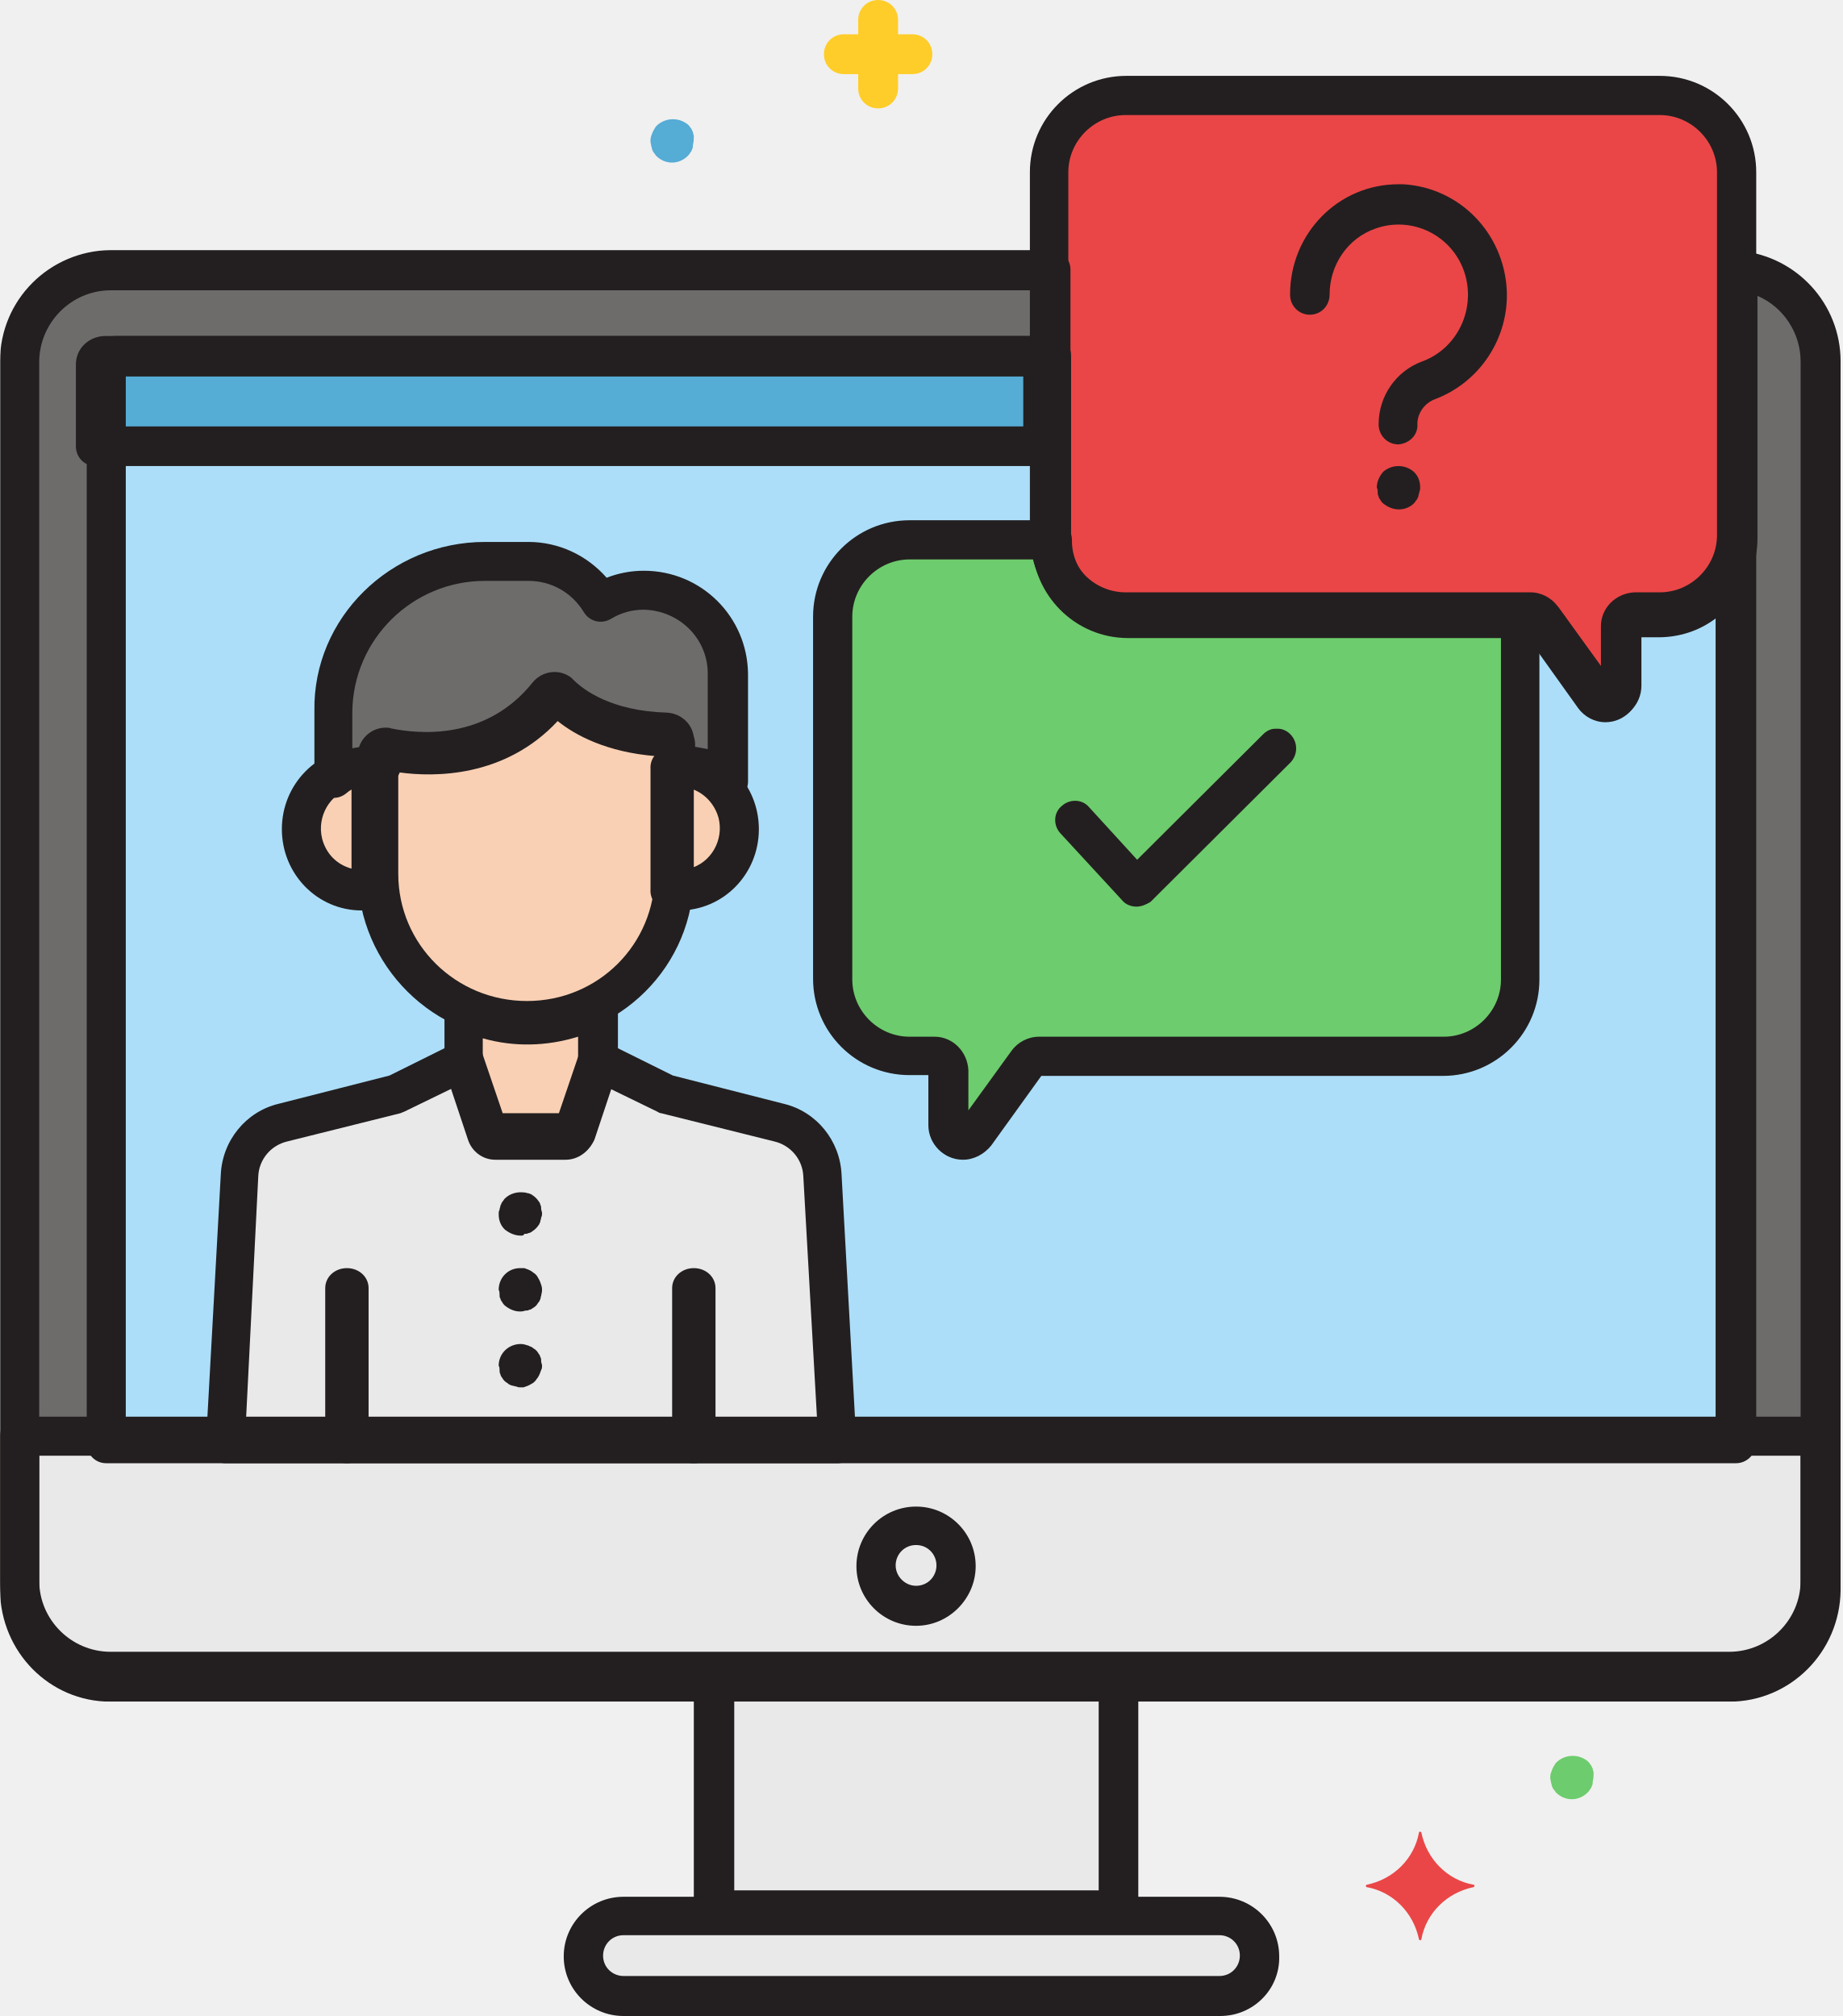
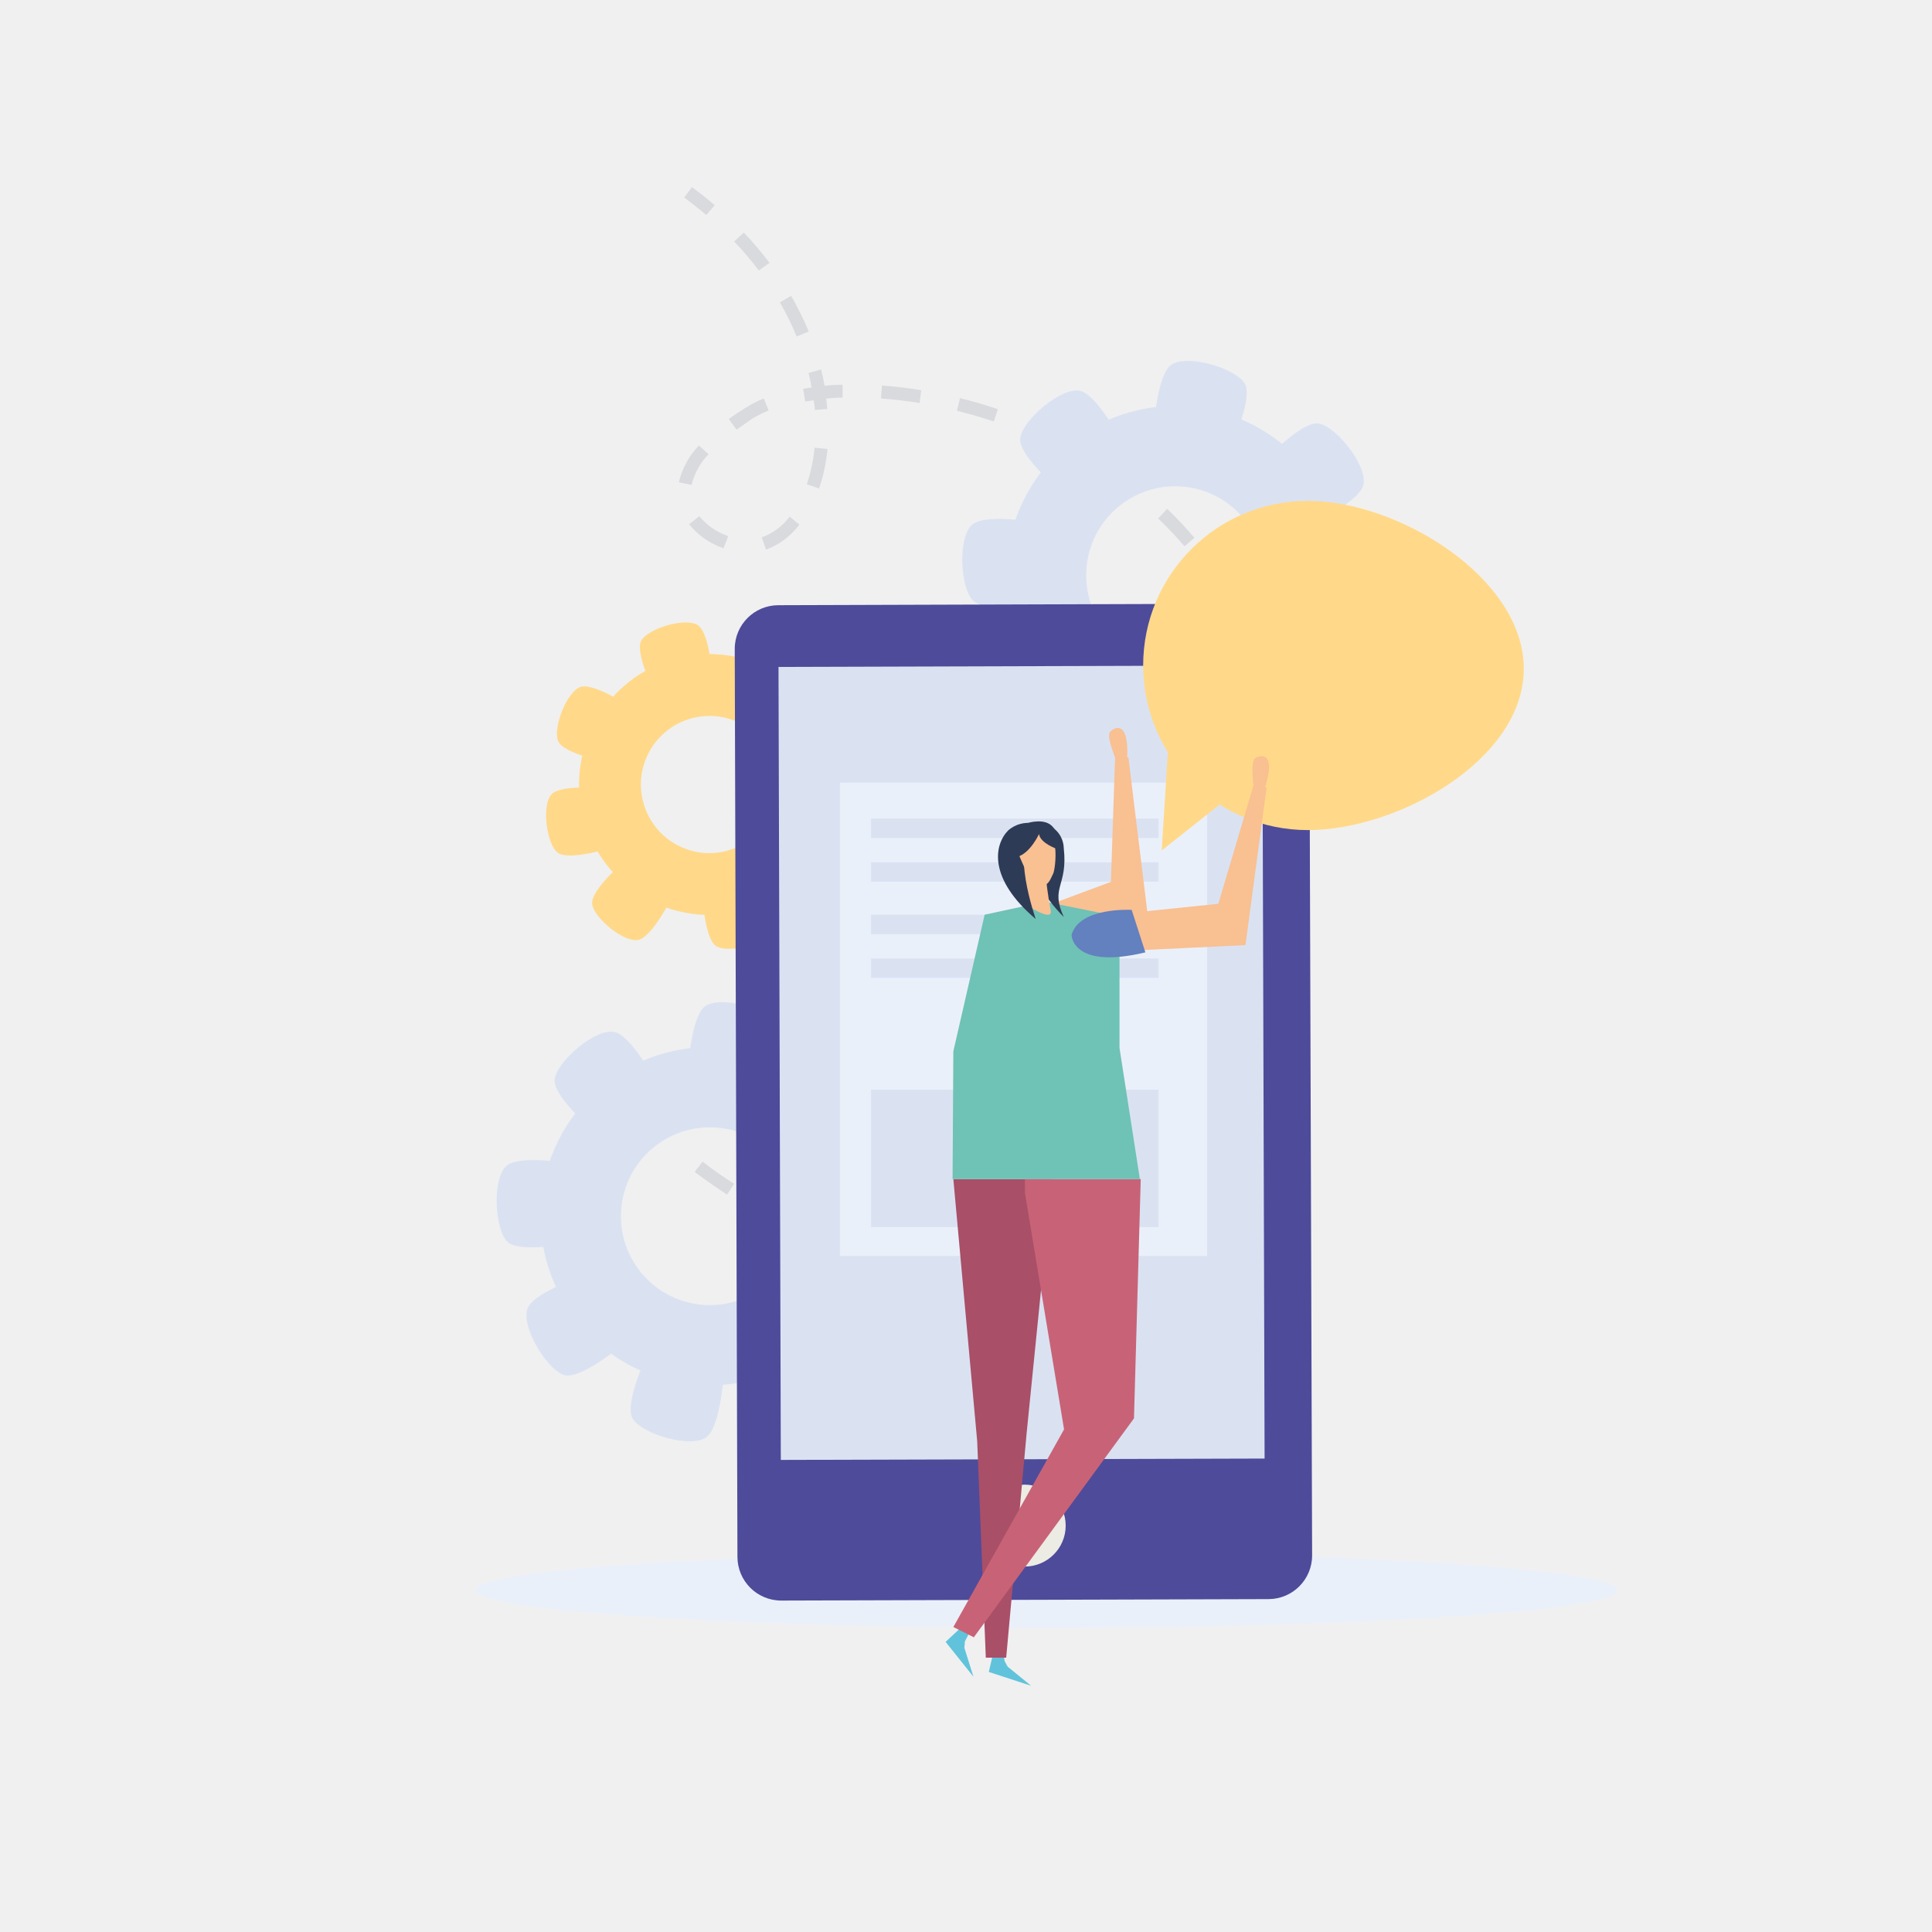
- <svg xmlns="http://www.w3.org/2000/svg" xmlns:xlink="http://www.w3.org/1999/xlink" width="170px" height="186px" viewBox="0 0 170 186" version="1.1">
+ <svg xmlns="http://www.w3.org/2000/svg" id="Capa_1" data-name="Capa 1" viewBox="0 0 200 200">
  <defs>
-     <polygon id="path-1" points="0.022 0.072 169.782 0.072 169.782 134 0.022 134" />
-     <polygon id="path-3" points="0.022 0.215 169.71 0.215 169.71 89 0.022 89" />
+     <style>.cls-1{fill:#d8dade;}.cls-2{fill:#eaf0fa;}.cls-3{fill:#dae2f2;}.cls-4{fill:#ffd989;}.cls-5{fill:#4e4b9a;}.cls-6{fill:#ecebe4;}.cls-7{fill:#f9c092;}.cls-8{fill:#60c3db;}.cls-9{fill:#a94f68;}.cls-10{fill:#c86377;}.cls-11{fill:#6fc2b6;}.cls-12{fill:#2e3b57;}.cls-13{fill:#6380bf;}</style>
  </defs>
-   <g id="Page-1" stroke="none" stroke-width="1" fill="none" fill-rule="evenodd">
-     <g id="Desktop-HD-Copy-5" transform="translate(-973, -2061)">
-       <g id="Group" transform="translate(973, 2061)">
-         <path d="M160.409,25 L160.409,49.634 C160.409,53.559 157.227,56.756 153.324,56.756 L151.01,56.756 C150.287,56.756 149.709,57.336 149.709,58.063 L149.709,63.224 C149.709,63.95 149.13,64.603 148.335,64.603 C147.902,64.603 147.466,64.386 147.251,64.023 L142.479,57.336 C142.262,56.973 141.828,56.828 141.467,56.828 L104.16,56.828 C100.256,56.828 97.074,53.631 97.074,49.706 L97.074,25 L10.386,25 C5.759,25 2,28.78 2,33.431 L2,146.571 C2,151.222 5.759,154.928 10.386,155 L159.614,155 C164.241,155 167.928,151.222 168,146.571 L168,33.357 C168,28.997 164.675,25.437 160.409,25 Z" id="Fill-1" fill="#6D6C6B" />
-         <path d="M160,49.776 L160,49.92 C160,53.825 156.815,57.007 152.907,57.007 L150.59,57.007 C149.866,57.007 149.288,57.584 149.288,58.307 L149.288,63.442 C149.288,64.165 148.708,64.815 147.912,64.815 C147.478,64.815 147.042,64.599 146.826,64.237 L142.049,57.584 C141.831,57.223 141.397,57.079 141.035,57.079 L103.684,57.079 C99.774,57.079 96.589,53.897 96.589,49.992 L96.589,33 L9.796,33 C9.362,33 9.072,33.362 9,33.797 L9,133 L159.928,133 L160,49.776 Z" id="Fill-2" fill="#ACDEF9" />
-         <path d="M97,33 L9.8,33 C9.364,33 9.072,33.395 9,33.87 L9,42 L97,42 L97,33 Z" id="Fill-3" fill="#55ACD5" />
-         <path d="M103.617,57.229 C99.672,57.229 96.457,54.016 96.457,50.073 L96.457,50 L83.161,50 C79.215,50 76,53.213 76,57.156 L76,90.96 C76,94.903 79.215,98.116 83.161,98.116 L85.498,98.116 C86.228,98.116 86.814,98.699 86.814,99.429 L86.814,104.614 C86.814,105.344 87.397,106 88.2,106 C88.64,106 89.078,105.782 89.296,105.417 L94.12,98.699 C94.338,98.334 94.776,98.188 95.141,98.188 L132.841,98.188 C136.785,98.188 140,94.975 140,91.032 L140,57.229 L103.617,57.229 Z" id="Fill-4" fill="#6DCC6D" />
-         <path d="M153.841,9 L104.161,9 C100.215,9 97,12.219 97,16.17 L97,50.04 C97,53.991 100.215,57.21 104.161,57.21 L141.859,57.21 C142.297,57.21 142.662,57.428 142.882,57.721 L147.704,64.453 C148.142,65.037 149.018,65.184 149.603,64.744 C149.968,64.453 150.188,64.087 150.188,63.647 L150.188,58.453 C150.188,57.721 150.772,57.137 151.502,57.137 L153.841,57.137 C157.785,57.137 161,53.918 161,49.967 L161,16.17 C161,12.219 157.785,9 153.841,9 Z" id="Fill-5" fill="#EA4647" />
-         <polygon id="Fill-6" fill="#E9E9EA" points="66 176 103 176 103 155 66 155" />
-         <path d="M2,133 L2,146.522 C2,151.2 5.759,154.927 10.386,155 L159.614,155 C164.241,155 167.928,151.2 168,146.522 L168,133 L2,133 Z" id="Fill-7" fill="#E9E9EA" />
-         <path d="M57.681,177 L112.319,177 C114.341,177 116,178.579 116,180.501 C116,182.421 114.341,184 112.319,184 L57.681,184 C55.659,184 54,182.421 54,180.501 C54,178.579 55.659,177 57.681,177 Z" id="Fill-8" fill="#E9E9EA" />
-         <path d="M77,133 L75.622,107.821 C75.476,105.466 73.881,103.479 71.561,102.89 L61.046,100.166 L54.736,97 L52.633,103.184 C52.488,103.552 52.198,103.772 51.763,103.772 L45.237,103.772 C44.874,103.772 44.512,103.552 44.367,103.184 L42.264,97 L35.954,100.166 L25.439,102.816 C23.191,103.404 21.524,105.393 21.378,107.748 L20,132.927 L77,132.927 L77,133 Z" id="Fill-9" fill="#E9E9EA" />
-         <path d="M33.464,70.446 C33.753,70.446 34.04,70.446 34.329,70.521 L34.329,69.855 C34.329,69.412 34.689,69.116 35.05,69.116 L35.195,69.116 C37.647,69.633 44.861,70.521 49.768,64.161 C49.985,63.866 50.489,63.791 50.778,64.013 L50.85,64.087 C52.004,65.196 54.961,67.488 60.517,67.637 C60.878,67.637 61.239,67.933 61.239,68.376 L61.239,70.446 C62.971,70.151 64.774,70.742 66,72 L66,61.648 C66,57.285 62.536,53.809 58.281,53.735 C56.91,53.735 55.539,54.105 54.385,54.844 C53.014,52.479 50.489,51 47.821,51 L43.853,51 C36.204,51 30,57.359 30,65.196 L30,71.555 C30.939,70.891 32.164,70.446 33.464,70.446 Z" id="Fill-10" fill="#6D6C6B" />
-         <path d="M62.799,70 C62.532,70 62.267,70 62,70.071 L62,80.927 C64.798,81.417 67.463,79.385 67.931,76.444 C68.396,73.502 66.464,70.7 63.666,70.211 C63.333,70 63.066,70 62.799,70 Z" id="Fill-11" fill="#F9D0B4" />
-         <path d="M35,80.101 L35,70.994 C35,70.711 35,70.428 35,70.075 C32.234,69.582 29.533,71.559 29.07,74.594 C28.61,77.56 30.454,80.454 33.287,80.947 C33.881,81.018 34.407,81.018 35,80.947 C35,80.665 35,80.384 35,80.101 Z" id="Fill-12" fill="#F9D0B4" />
-         <path d="M50.491,64.279 C45.568,70.453 38.257,69.59 35.87,69.089 C35.508,69.017 35.072,69.231 35,69.664 L35,80.575 C35,87.971 41.081,93.929 48.463,94 C55.919,94 61.928,87.971 62,80.575 L62,68.587 C62,68.514 62,68.442 62,68.371 C62,68.012 61.71,67.653 61.276,67.653 C55.701,67.51 52.734,65.283 51.576,64.206 C51.286,63.92 50.852,63.92 50.491,64.279 C50.563,64.206 50.563,64.206 50.491,64.279 Z" id="Fill-13" fill="#F9D0B4" />
-         <g id="Group-17" transform="translate(0, 23)">
-           <mask id="mask-2" fill="white">
-             <use xlink:href="#path-1" />
-           </mask>
-           <g id="Clip-15" />
-           <path d="M48.25,71.005 C46.154,71.005 44.128,70.496 42.247,69.549 L42.247,74.574 L44.345,80.692 C44.489,81.056 44.779,81.274 45.213,81.274 L51.723,81.274 C52.085,81.274 52.447,81.056 52.591,80.692 L54.689,74.574 L54.689,69.33 C52.737,70.496 50.494,71.078 48.25,71.005 Z" id="Fill-14" fill="#F9D0B4" mask="url(#mask-2)" />
-           <path d="M159.511,134 L10.2,134 C4.558,134 0.072,129.411 0,123.732 L0,10.341 C0,4.661 4.558,0.145 10.2,0.072 L96.936,0.072 C97.949,0.072 98.745,0.873 98.745,1.893 L98.745,26.582 C98.745,29.495 101.133,31.899 104.026,31.899 L141.354,31.899 C142.367,31.899 143.306,32.408 143.885,33.208 L147.864,38.743 L147.864,35.029 C147.864,33.355 149.239,31.971 150.974,31.899 L153.29,31.899 C156.183,31.899 158.569,29.495 158.569,26.582 L158.569,1.966 C158.569,0.947 159.367,0.145 160.378,0.145 L160.524,0.145 C165.732,0.656 169.782,5.025 169.782,10.341 L169.782,123.732 C169.71,129.411 165.154,134 159.511,134 Z M10.2,3.786 C6.583,3.786 3.617,6.774 3.617,10.415 L3.617,123.804 C3.617,127.446 6.583,130.431 10.2,130.431 L159.511,130.431 C163.128,130.431 166.093,127.446 166.093,123.804 L166.093,10.341 C166.093,7.719 164.502,5.317 162.115,4.297 L162.115,26.654 C162.115,31.607 158.136,35.612 153.218,35.612 L151.409,35.612 L151.409,40.274 C151.409,42.02 149.962,43.476 148.226,43.476 C147.213,43.476 146.272,42.967 145.694,42.167 L141.064,35.685 L104.026,35.685 C99.106,35.685 95.128,31.679 95.128,26.726 L95.128,3.786 L10.2,3.786 Z" id="Fill-16" fill="#231F20" mask="url(#mask-2)" />
-         </g>
-         <path d="M160.127,135 L9.802,135 C8.792,135 8,134.202 8,133.186 L8,33.612 C8,32.161 9.153,31.072 10.594,31 L96.999,31 C98.008,31 98.801,31.798 98.801,32.814 L98.801,49.797 C98.801,52.7 101.179,55.096 104.062,55.096 L141.247,55.096 C142.256,55.096 143.192,55.603 143.769,56.401 L147.732,61.916 L147.732,58.215 C147.732,56.547 149.102,55.168 150.83,55.096 L153.137,55.096 C156.02,55.096 158.397,52.7 158.397,49.797 L158.397,49.653 C158.397,48.636 159.191,47.838 160.198,47.838 C161.208,47.838 162,48.636 162,49.653 L162,133.186 C161.928,134.202 161.136,135 160.127,135 Z M11.603,131.371 L158.253,131.371 L158.253,57.055 C156.74,58.215 154.867,58.797 152.992,58.797 L151.264,58.797 L151.264,63.442 C151.264,65.182 149.823,66.634 148.093,66.634 C147.083,66.634 146.146,66.126 145.57,65.328 L140.958,58.869 L104.062,58.869 C99.161,58.869 95.197,54.877 95.197,49.942 L95.197,34.701 L11.603,34.701 L11.603,131.371 Z" id="Fill-18" fill="#231F20" />
-         <path d="M96.194,43 L8.806,43 C7.794,43 7,42.196 7,41.171 L7,33.634 C7,32.17 8.155,31.073 9.6,31 L96.194,31 C97.206,31 98,31.804 98,32.829 L98,41.098 C98,42.196 97.206,43 96.194,43 Z M10.611,39.342 L94.389,39.342 L94.389,34.731 L10.611,34.731 L10.611,39.342 Z" id="Fill-19" fill="#231F20" />
-         <path d="M84.162,3.163 L82.839,3.163 L82.839,1.838 C82.839,0.808 82.029,0 81.001,0 C79.971,0 79.163,0.808 79.163,1.838 L79.163,3.163 L77.838,3.163 C76.808,3.163 76,3.971 76,5.001 C76,6.029 76.808,6.839 77.838,6.839 L79.163,6.839 L79.163,8.162 C79.163,9.192 79.971,10 81.001,10 C82.029,10 82.839,9.192 82.839,8.162 L82.839,6.839 L84.162,6.839 C85.192,6.839 86,6.029 86,5.001 C86,3.971 85.192,3.163 84.162,3.163 Z" id="Fill-20" fill="#FFCD29" />
-         <path d="M64,12.572 C64,12.413 63.918,12.332 63.918,12.174 C63.835,12.094 63.835,11.934 63.753,11.855 C63.671,11.776 63.59,11.617 63.508,11.536 C62.688,10.821 61.457,10.821 60.637,11.536 C60.553,11.617 60.471,11.696 60.39,11.855 C60.227,12.094 60.143,12.332 60.061,12.572 C59.98,12.811 59.98,13.128 60.061,13.368 C60.061,13.526 60.143,13.607 60.143,13.765 C60.227,13.924 60.227,14.005 60.308,14.084 C60.39,14.163 60.471,14.322 60.553,14.403 C61.373,15.199 62.604,15.199 63.424,14.403 C63.508,14.322 63.59,14.243 63.671,14.084 C63.753,14.005 63.835,13.845 63.835,13.765 C63.918,13.686 63.918,13.526 63.918,13.368 C64,13.049 64,12.811 64,12.572 Z" id="Fill-21" fill="#55ACD5" />
-         <path d="M147,163.572 C147,163.413 146.918,163.332 146.918,163.174 C146.835,163.094 146.835,162.934 146.753,162.855 C146.671,162.776 146.59,162.617 146.508,162.536 C145.688,161.821 144.457,161.821 143.637,162.536 C143.553,162.617 143.471,162.696 143.39,162.855 C143.227,163.094 143.143,163.332 143.061,163.572 C142.98,163.811 142.98,164.128 143.061,164.368 C143.061,164.526 143.143,164.607 143.143,164.765 C143.227,164.924 143.227,165.005 143.308,165.084 C143.39,165.163 143.471,165.322 143.553,165.403 C144.373,166.199 145.604,166.199 146.424,165.403 C146.508,165.322 146.59,165.243 146.671,165.084 C146.753,165.005 146.835,164.845 146.835,164.765 C146.918,164.686 146.918,164.526 146.918,164.368 C147,164.049 147,163.811 147,163.572 Z" id="Fill-22" fill="#6DCC6D" />
-         <path d="M135.926,173.89 C133.518,173.453 131.621,171.555 131.109,169.073 C131.109,169 131.036,169 130.964,169 C130.891,169 130.891,169.073 130.891,169.073 C130.452,171.482 128.554,173.38 126.073,173.89 C126,173.89 126,173.963 126,174.037 C126,174.11 126.073,174.11 126.073,174.11 C128.482,174.547 130.379,176.445 130.891,178.927 C130.891,179 130.964,179 131.036,179 C131.109,179 131.109,178.927 131.109,178.927 C131.546,176.518 133.446,174.62 135.926,174.11 C136,174.11 136,174.037 136,173.963 C136,173.89 136,173.89 135.926,173.89 Z" id="Fill-23" fill="#EA4647" />
-         <path d="M88.819,107 C87.082,107 85.635,105.554 85.635,103.818 L85.635,99.192 L83.9,99.192 C78.98,99.192 75,95.215 75,90.298 L75,56.894 C75,51.977 78.98,48 83.9,48 L97.068,48 C98.081,48 98.877,48.795 98.877,49.808 L98.877,49.88 C98.877,52.772 101.265,55.158 104.16,55.158 L140.191,55.158 C141.204,55.158 142,55.953 142,56.966 L142,90.37 C142,95.287 138.02,99.264 133.101,99.264 L96.055,99.264 L91.424,105.7 C90.774,106.495 89.833,107 88.819,107 Z M83.9,51.615 C81.006,51.615 78.618,54.002 78.618,56.894 L78.618,90.37 C78.618,93.262 81.006,95.649 83.9,95.649 L86.215,95.649 C87.88,95.649 89.253,97.023 89.327,98.757 L89.327,102.446 L93.306,96.949 C93.884,96.154 94.826,95.649 95.839,95.649 L133.173,95.649 C136.068,95.649 138.454,93.262 138.454,90.37 L138.454,58.774 L104.232,58.774 C99.962,58.774 96.345,55.736 95.549,51.615 L83.9,51.615 Z" id="Fill-24" fill="#231F20" />
-         <path d="M103.173,178 L65.827,178 C64.805,178 64,177.21 64,176.204 L64,154.796 C64,153.79 64.805,153 65.827,153 L103.173,153 C104.195,153 105,153.79 105,154.796 L105,176.204 C105,177.21 104.195,178 103.173,178 Z M67.729,174.408 L101.346,174.408 L101.346,156.664 L67.729,156.664 L67.729,174.408 Z" id="Fill-25" fill="#231F20" />
-         <path d="M62.646,84 C62.289,84 61.861,84 61.504,83.926 C60.575,83.781 59.934,82.98 60.005,82.033 C60.005,81.741 60.005,81.524 60.005,81.233 L60.005,71.767 C60.005,71.476 60.005,71.259 60.005,70.967 C59.934,70.02 60.575,69.219 61.504,69.074 C61.861,69 62.289,69 62.646,69 C66.716,69 70,72.351 70,76.5 C70,80.649 66.716,84 62.646,84 Z M63.575,72.715 L63.575,80.14 C65.573,79.631 66.787,77.52 66.287,75.48 C65.93,74.171 64.932,73.079 63.575,72.715 Z" id="Fill-26" fill="#231F20" />
-         <path d="M33.354,84 C29.284,84 26,80.649 26,76.5 C26,72.351 29.284,69 33.354,69 C33.711,69 34.139,69 34.496,69.074 C35.425,69.219 36.066,70.02 35.995,70.967 L35.995,81.961 C36.066,82.908 35.425,83.708 34.496,83.853 C34.139,83.926 33.711,84 33.354,84 Z M32.425,72.715 C30.427,73.224 29.213,75.335 29.713,77.373 C30.07,78.757 31.068,79.776 32.425,80.14 L32.425,72.715 Z" id="Fill-27" fill="#231F20" />
-         <path d="M48.535,96 C39.962,96 33.073,89.075 33,80.619 L33,69.684 C33,68.299 34.172,67.133 35.565,67.133 C35.711,67.133 35.931,67.133 36.077,67.205 C38.569,67.715 44.798,68.371 49.122,62.977 C50.001,61.883 51.614,61.666 52.713,62.54 C52.786,62.612 52.859,62.686 52.932,62.759 C53.813,63.633 56.378,65.602 61.507,65.747 C62.9,65.82 63.999,66.913 63.999,68.226 L63.999,80.546 C64.072,89.147 57.11,96 48.535,96 Z M36.737,70.995 L36.737,80.619 C36.737,87.107 42.015,92.355 48.61,92.355 C55.205,92.355 60.408,87.107 60.408,80.619 L60.408,69.32 C55.864,69.028 52.932,67.425 51.321,66.112 C46.412,71.434 39.962,71.36 36.737,70.995 Z" id="Fill-28" fill="#231F20" />
-         <path d="M67.106,74 C66.669,74 66.158,73.784 65.868,73.496 C64.993,72.634 63.828,72.275 62.59,72.491 C61.57,72.634 60.694,71.987 60.477,70.981 C60.477,70.91 60.477,70.767 60.477,70.695 L60.477,69.76 C55.959,69.401 53.044,67.821 51.442,66.527 C46.562,71.773 40.005,71.7 36.871,71.269 C36.579,72.059 35.706,72.563 34.905,72.418 C34.686,72.418 34.541,72.347 34.321,72.347 C33.448,72.347 32.572,72.634 31.916,73.21 C31.115,73.855 29.95,73.712 29.366,72.922 C29.076,72.634 29.002,72.204 29.002,71.773 L29.002,65.592 C28.857,57.043 35.998,50 44.74,50 L48.747,50 C51.515,50 54.137,51.221 55.959,53.305 C57.051,52.874 58.219,52.658 59.384,52.658 C64.701,52.658 68.928,56.898 69,62.144 L69,72.204 C68.928,73.21 68.126,74 67.106,74 Z M64.119,68.899 C64.484,68.97 64.92,69.042 65.285,69.113 L65.285,62.144 C65.285,58.91 62.662,56.324 59.384,56.251 C58.291,56.251 57.271,56.538 56.323,57.114 C55.449,57.616 54.356,57.329 53.847,56.467 C52.754,54.671 50.859,53.593 48.747,53.593 L44.74,53.593 C38.037,53.593 32.572,58.982 32.5,65.665 L32.5,69.042 C32.864,68.97 33.228,68.899 33.593,68.899 C34.102,67.892 35.269,67.388 36.362,67.676 C38.838,68.18 45.03,68.825 49.329,63.509 C50.204,62.432 51.807,62.215 52.899,63.077 C52.972,63.15 53.044,63.222 53.119,63.293 C53.992,64.155 56.542,66.096 61.642,66.239 C63.027,66.31 64.119,67.388 64.119,68.682 L64.119,68.899 Z" id="Fill-29" fill="#231F20" />
-         <path d="M48.041,114 C47.47,114 46.979,113.76 46.571,113.444 C46.162,113.045 46,112.566 46,112.01 C46,111.851 46,111.77 46.081,111.612 C46.081,111.453 46.162,111.372 46.162,111.214 C46.246,111.134 46.246,110.974 46.327,110.895 C46.408,110.816 46.489,110.657 46.571,110.576 C47.062,110.099 47.714,109.94 48.368,110.019 C48.53,110.019 48.611,110.099 48.776,110.099 C48.938,110.178 49.019,110.178 49.103,110.259 C49.346,110.417 49.511,110.576 49.673,110.816 C49.754,110.895 49.836,111.055 49.836,111.134 C49.919,111.293 49.919,111.372 49.919,111.532 C49.919,111.691 50,111.77 50,111.931 C50,112.089 50,112.168 49.919,112.329 C49.919,112.487 49.836,112.566 49.836,112.727 C49.754,112.885 49.754,112.964 49.673,113.045 C49.511,113.283 49.346,113.444 49.103,113.602 C49.019,113.681 48.857,113.76 48.776,113.76 C48.611,113.842 48.53,113.842 48.368,113.842 C48.286,114 48.203,114 48.041,114 Z" id="Fill-30" fill="#231F20" />
-         <path d="M47.971,121 C47.42,121 46.945,120.759 46.551,120.439 C46.473,120.359 46.394,120.28 46.316,120.12 C46.237,120.039 46.157,119.88 46.157,119.8 C46.078,119.72 46.078,119.559 46.078,119.4 C46.078,119.239 46.078,119.159 46,119 C46,117.88 46.867,117 47.971,117 L48.365,117 C48.602,117.08 48.837,117.159 49.075,117.32 C49.153,117.4 49.31,117.48 49.39,117.559 C49.469,117.639 49.547,117.72 49.625,117.88 C49.784,118.12 49.863,118.359 49.941,118.6 C50.02,118.839 50.02,119.159 49.941,119.4 C49.941,119.559 49.863,119.639 49.863,119.8 C49.784,119.959 49.784,120.039 49.704,120.12 C49.625,120.2 49.547,120.359 49.469,120.439 C49.39,120.52 49.31,120.6 49.153,120.68 C49.075,120.759 48.916,120.839 48.837,120.839 C48.68,120.92 48.602,120.92 48.443,120.92 C48.208,121 48.127,121 47.971,121 Z" id="Fill-31" fill="#231F20" />
-         <path d="M48.041,128 C47.878,128 47.795,128 47.632,127.92 C47.47,127.92 47.387,127.839 47.224,127.839 C47.062,127.759 46.979,127.759 46.897,127.68 C46.816,127.6 46.654,127.52 46.571,127.439 C46.489,127.359 46.408,127.28 46.327,127.12 C46.246,127.039 46.162,126.88 46.162,126.8 C46.081,126.639 46.081,126.559 46.081,126.4 C46.081,126.239 46.081,126.159 46,126 C46,124.88 46.897,124 48.041,124 C48.286,124 48.53,124.08 48.776,124.159 C48.857,124.239 49.019,124.239 49.103,124.32 C49.184,124.4 49.346,124.48 49.427,124.559 C49.511,124.639 49.592,124.72 49.673,124.88 C49.754,124.959 49.836,125.12 49.836,125.2 C49.919,125.28 49.919,125.439 49.919,125.6 C49.919,125.759 50,125.839 50,126 C50,126.159 50,126.239 49.919,126.4 C49.836,126.639 49.754,126.88 49.592,127.12 C49.511,127.2 49.427,127.359 49.346,127.439 C49.265,127.52 49.184,127.6 49.019,127.68 C48.776,127.839 48.53,127.92 48.286,128 C48.286,128 48.203,128 48.041,128 Z" id="Fill-32" fill="#231F20" />
-         <path d="M52.172,107 L45.685,107 C44.532,107 43.523,106.253 43.162,105.132 L41.072,98.859 C41,98.634 41,98.486 41,98.261 L41,93.106 C41,92.06 41.792,91.239 42.802,91.239 C43.091,91.239 43.379,91.313 43.594,91.463 C45.181,92.285 46.983,92.733 48.785,92.733 C50.73,92.733 52.604,92.21 54.334,91.239 C55.198,90.716 56.279,91.09 56.785,91.986 C56.928,92.285 57,92.584 57,92.883 L57,98.261 C57,98.486 57,98.709 56.928,98.859 L54.838,105.132 C54.334,106.253 53.325,107 52.172,107 Z M46.334,103.265 L51.523,103.265 L53.325,97.887 L53.325,95.646 C50.442,96.542 47.415,96.618 44.532,95.795 L44.532,97.887 L46.334,103.265 Z" id="Fill-33" fill="#231F20" />
-         <path d="M77.34,135 L20.801,135 C19.792,135 19,134.204 19,133.19 L19,133.118 L20.367,108.354 C20.512,105.242 22.673,102.562 25.697,101.838 L35.926,99.231 L42.048,96.191 C42.911,95.755 43.992,96.117 44.424,96.987 C44.424,97.059 44.495,97.131 44.495,97.203 L46.369,102.708 L51.554,102.708 L53.427,97.203 C53.787,96.263 54.796,95.755 55.733,96.117 C55.804,96.117 55.876,96.191 55.948,96.191 L62.07,99.231 L72.298,101.838 C75.323,102.562 77.483,105.242 77.627,108.354 L78.995,133.118 C79.067,134.13 78.275,135 77.267,135 L77.34,135 Z M22.673,131.38 L75.394,131.38 L74.099,108.5 C74.025,106.978 72.945,105.676 71.433,105.314 L60.989,102.708 C60.846,102.708 60.774,102.634 60.629,102.562 L56.164,100.39 L54.724,104.59 C54.364,105.676 53.355,106.4 52.203,106.4 L45.721,106.4 C44.569,106.4 43.56,105.676 43.2,104.59 L41.759,100.39 L37.293,102.562 C37.15,102.634 37.078,102.634 36.933,102.708 L26.489,105.314 C24.977,105.676 23.897,106.978 23.825,108.5 L22.673,131.38 Z" id="Fill-34" fill="#231F20" />
-         <path d="M64,135 C62.88,135 62,134.189 62,133.156 L62,118.844 C62,117.811 62.88,117 64,117 C65.118,117 66,117.811 66,118.844 L66,133.156 C66,134.189 65.118,135 64,135 Z" id="Fill-35" fill="#231F20" />
-         <path d="M32,135 C30.882,135 30,134.189 30,133.156 L30,118.844 C30,117.811 30.882,117 32,117 C33.12,117 34,117.811 34,118.844 L34,133.156 C34,134.189 33.041,135 32,135 Z" id="Fill-36" fill="#231F20" />
-         <path d="M148.109,66 C147.095,66 146.156,65.495 145.576,64.7 L140.945,58.264 L103.9,58.264 C98.98,58.264 95,54.287 95,49.37 L95,15.894 C95,10.977 98.98,7 103.9,7 L153.101,7 C158.02,7 162,10.977 162,15.894 L162,49.37 C162,54.287 158.02,58.264 153.101,58.264 L151.221,58.264 L151.221,62.892 C151.221,64.626 149.846,66 148.109,66 Z M103.828,10.615 C100.934,10.615 98.546,13.002 98.546,15.894 L98.546,49.37 C98.546,52.262 100.934,54.649 103.828,54.649 L141.163,54.649 C142.176,54.649 143.116,55.154 143.695,55.949 L147.675,61.446 L147.675,57.757 C147.675,56.095 149.05,54.721 150.785,54.649 L153.101,54.649 C155.996,54.649 158.382,52.262 158.382,49.37 L158.382,15.894 C158.382,13.002 155.996,10.615 153.101,10.615 L103.828,10.615 Z" id="Fill-37" fill="#231F20" />
-         <path d="M128.993,41 C127.971,41 127.169,40.181 127.169,39.142 C127.169,36.542 128.775,34.237 131.181,33.346 C134.464,32.158 136.215,28.443 135.048,25.025 C133.881,21.682 130.234,19.898 126.877,21.087 C124.324,21.977 122.647,24.43 122.647,27.179 C122.647,28.219 121.845,29.036 120.824,29.036 C119.802,29.036 119,28.219 119,27.179 C119,21.532 123.449,17 128.993,17 L129.43,17 C134.611,17.298 138.696,21.458 138.988,26.733 C139.205,31.191 136.507,35.278 132.348,36.838 C131.401,37.209 130.744,38.102 130.744,39.142 C130.817,40.107 130.015,40.924 128.993,41 Z" id="Fill-38" fill="#231F20" />
-         <path d="M129.041,47 C128.47,47 127.981,46.76 127.573,46.438 C127.489,46.358 127.408,46.278 127.327,46.116 C127.246,46.036 127.164,45.876 127.164,45.794 C127.081,45.634 127.081,45.554 127.081,45.392 C127.081,45.232 127.081,45.152 127,44.989 C127,44.427 127.246,43.945 127.573,43.543 C128.389,42.819 129.613,42.819 130.429,43.543 C130.838,43.945 131,44.427 131,44.989 C131,45.152 131,45.232 130.919,45.392 C130.919,45.554 130.838,45.634 130.838,45.794 C130.754,45.956 130.754,46.036 130.673,46.116 C130.592,46.196 130.511,46.358 130.429,46.438 C130.103,46.76 129.613,47 129.041,47 Z" id="Fill-39" fill="#231F20" />
-         <g id="Group-43" transform="translate(0, 67)">
-           <mask id="mask-4" fill="white">
-             <use xlink:href="#path-3" />
-           </mask>
-           <g id="Clip-41" />
-           <path d="M104.822,16.647 C104.314,16.647 103.809,16.431 103.519,16.071 L97.804,9.872 C97.154,9.152 97.154,7.999 97.949,7.35 C98.673,6.703 99.83,6.703 100.481,7.495 L104.894,12.323 L116.54,0.721 C117.263,-2.77555756e-17 118.421,0.072 119.072,0.792 C119.723,1.513 119.723,2.594 119.072,3.315 L106.123,16.215 C105.761,16.431 105.327,16.647 104.822,16.647 Z" id="Fill-40" fill="#231F20" mask="url(#mask-4)" />
-           <path d="M159.511,89 L10.2,89 C4.558,89 0.072,84.459 0,78.839 L0,65.507 C0,64.498 0.795,63.706 1.809,63.706 L167.902,63.706 C168.915,63.706 169.71,64.498 169.71,65.507 L169.71,78.839 C169.71,84.459 165.154,89 159.511,89 Z M3.617,67.309 L3.617,78.839 C3.617,82.442 6.583,85.397 10.2,85.397 L159.511,85.397 C163.128,85.397 166.093,82.442 166.093,78.839 L166.093,67.309 L3.617,67.309 Z" id="Fill-42" fill="#231F20" mask="url(#mask-4)" />
-         </g>
-         <path d="M84.501,150 C81.461,150 79,147.539 79,144.5 C79,141.461 81.461,139 84.501,139 C87.539,139 90,141.461 90,144.5 C90,147.467 87.539,150 84.501,150 Z M84.501,142.547 C83.415,142.547 82.618,143.414 82.618,144.428 C82.618,145.442 83.487,146.309 84.501,146.309 C85.586,146.309 86.382,145.442 86.382,144.428 C86.382,143.414 85.586,142.547 84.501,142.547 Z" id="Fill-44" fill="#231F20" />
-         <path d="M112.553,186 L57.518,186 C54.467,186 52,183.539 52,180.5 C52,177.459 54.467,175 57.518,175 L112.481,175 C115.531,175 117.998,177.459 117.998,180.5 C118.072,183.539 115.603,186 112.553,186 Z M57.518,178.545 C56.429,178.545 55.63,179.414 55.63,180.428 C55.63,181.514 56.501,182.309 57.518,182.309 L112.481,182.309 C113.57,182.309 114.368,181.44 114.368,180.428 C114.368,179.342 113.497,178.545 112.481,178.545 L57.518,178.545 Z" id="Fill-45" fill="#231F20" />
-       </g>
-     </g>
-   </g>
+   <path class="cls-1" d="M104.42,134.25c-.92,0-1.87-.05-2.83-.13l.12-1.34a29,29,0,0,0,3.94.09l.06,1.35Q105.07,134.25,104.42,134.25Zm5.39-.54-.27-1.32a21.78,21.78,0,0,0,3.73-1.13l.51,1.24A22.56,22.56,0,0,1,109.81,133.71Zm-12.29-.19c-1.29-.26-2.63-.6-4-1l.38-1.29c1.31.39,2.61.72,3.86,1Zm-7.83-2.32c-1.24-.47-2.51-1-3.77-1.58l.56-1.22c1.24.56,2.48,1.08,3.69,1.55Zm27.76-.63-.73-1.12a22.5,22.5,0,0,0,3.06-2.43l.92,1A22.5,22.5,0,0,1,117.45,130.57Zm-35.18-2.75c-1.19-.62-2.38-1.29-3.56-2l.69-1.16c1.15.69,2.33,1.34,3.49,1.95Zm41.19-2.89-1.07-.82a30.66,30.66,0,0,0,2.19-3.28l1.16.67A32.41,32.41,0,0,1,123.46,124.93Zm-48.2-1.26c-2.09-1.38-3.3-2.32-3.35-2.36l.83-1.06s1.22,1,3.26,2.3Zm52.34-5.82-1.22-.55c.52-1.15,1-2.4,1.46-3.69l1.27.45C128.64,115.38,128.14,116.66,127.6,117.85Zm2.72-7.69-1.3-.35c.34-1.25.66-2.55.94-3.88l1.32.28C131,107.56,130.67,108.89,130.32,110.16Zm1.71-7.94L130.7,102c.21-1.27.4-2.6.57-4l1.33.17Q132.35,100.29,132,102.22Zm1-8-1.34-.12c.11-1.29.21-2.63.29-4l1.34.07C133.24,91.51,133.14,92.86,133,94.17Zm.47-8.1-1.35,0v-.18c0-.55,0-1.12,0-1.67,0-.73,0-1.44,0-2.14l1.35,0c0,.72,0,1.45,0,2.19,0,.57,0,1.14,0,1.72Zm-1.67-8c-.16-1.32-.38-2.64-.64-3.92l1.31-.27c.28,1.31.5,2.67.66,4Zm-1.63-7.75c-.4-1.27-.85-2.52-1.36-3.73l1.24-.52a38.32,38.32,0,0,1,1.4,3.85Zm-3.08-7.29A36.3,36.3,0,0,0,125,59.68l1.1-.76a38.82,38.82,0,0,1,2.16,3.48ZM79.3,56.9l-.44-1.27a6.32,6.32,0,0,0,2.89-2.15l1,.83A7.59,7.59,0,0,1,79.3,56.9Zm-4.4-.14a8,8,0,0,1-3.57-2.49l1.06-.83a6.65,6.65,0,0,0,3,2.06Zm47.72-.21a38.94,38.94,0,0,0-2.73-2.88l.93-1a39.47,39.47,0,0,1,2.82,3Zm-5.73-5.47c-1-.81-2.12-1.59-3.23-2.31l.73-1.13c1.14.74,2.27,1.54,3.33,2.38Zm-32.1-.51-1.27-.44a17.08,17.08,0,0,0,.81-3.79l1.33.14A17.56,17.56,0,0,1,84.79,50.57Zm-13.2-.37-1.32-.27a8.28,8.28,0,0,1,2.08-3.81l1,.9A6.94,6.94,0,0,0,71.59,50.2Zm38.64-3.44c-1.16-.61-2.37-1.19-3.59-1.71l.53-1.24c1.25.54,2.49,1.13,3.69,1.76Zm-34-2.3-.79-1.09c.52-.37,1.08-.74,1.69-1.12a12.1,12.1,0,0,1,1.94-1l.5,1.25a11.15,11.15,0,0,0-1.73.86C77.3,43.75,76.76,44.11,76.27,44.46Zm26.65-.83c-1.26-.42-2.54-.79-3.82-1.11l.32-1.31c1.31.33,2.64.71,3.92,1.15ZM84.35,42.44c0-.35-.07-.69-.11-1l-.88.13-.22-1.32.89-.14c-.1-.5-.2-1-.33-1.5L85,38.24c.14.56.26,1.13.36,1.69.61-.06,1.23-.09,1.87-.11l0,1.34c-.58,0-1.15.05-1.71.1.05.36.09.71.12,1.07Zm10.85-.72c-1.33-.22-2.66-.38-4-.47l.1-1.34c1.33.1,2.69.26,4.06.48ZM82.47,34.83a28.85,28.85,0,0,0-1.74-3.53l1.17-.67a32.35,32.35,0,0,1,1.82,3.69ZM78.55,28A34.39,34.39,0,0,0,76,25l1-.92a35.52,35.52,0,0,1,2.66,3.13Zm-5.43-5.74c-.73-.62-1.5-1.23-2.29-1.81l.8-1.08c.81.6,1.61,1.23,2.36,1.87Z" />
+   <path class="cls-2" d="M167.49,164.61c0,2.15-26.47,3.89-59.13,3.89s-59.12-1.74-59.12-3.89,26.47-3.89,59.12-3.89S167.49,162.47,167.49,164.61Z" />
+   <path class="cls-3" d="M62.63,112.14a17.51,17.51,0,1,0,24.59,2.93A17.51,17.51,0,0,0,62.63,112.14Zm16.53,21A9.2,9.2,0,1,1,80.7,120.2,9.21,9.21,0,0,1,79.16,133.13Z" />
+   <path class="cls-3" d="M68.35,112.82l-6.2,4.89s-5-4.11-4.73-6,4.27-5.32,6.2-4.88S68.35,112.82,68.35,112.82Z" />
+   <path class="cls-3" d="M84.51,134.54l-6.2,4.88s2.83,5.78,4.73,6,6.17-2.91,6.2-4.88S84.51,134.54,84.51,134.54Z" />
+   <path class="cls-3" d="M60.11,120.59l.07,7.89s-6.29,1.41-7.65.07-1.59-6.64-.07-7.89S60.11,120.59,60.11,120.59Z" />
+   <path class="cls-3" d="M61.32,131.75l3.8,6.91s-4.86,4.22-6.69,3.69-4.55-5.09-3.81-6.92S61.32,131.75,61.32,131.75Z" />
+   <path class="cls-3" d="M86.74,121.08l-4.63-6.39s4.31-4.79,6.2-4.49,5.14,4.49,4.62,6.4S86.74,121.08,86.74,121.08Z" />
+   <path class="cls-3" d="M71.16,111.57l7.65,1.92s2.85-5.77,1.86-7.41S74.6,103,73,104.16,71.16,111.57,71.16,111.57Z" />
+   <path class="cls-3" d="M75,141.36l-7.65-1.92s-2.84,5.77-1.86,7.41,6.08,3.11,7.65,1.92S75,141.36,75,141.36Z" />
+   <path class="cls-3" d="M87.48,131.81l-.06-7.89s6.28-1.41,7.64-.07,1.59,6.64.07,7.89S87.48,131.81,87.48,131.81Z" />
+   <path class="cls-3" d="M110.83,45.78a17.51,17.51,0,1,0,24.59,2.92A17.5,17.5,0,0,0,110.83,45.78Zm16.53,21a9.21,9.21,0,1,1,1.53-12.93A9.22,9.22,0,0,1,127.36,66.77Z" />
+   <path class="cls-3" d="M116.54,46.46l-6.2,4.88s-5-4.11-4.73-6,4.28-5.32,6.2-4.88S116.54,46.46,116.54,46.46Z" />
+   <path class="cls-3" d="M132.7,68.17l-6.2,4.89s2.83,5.78,4.73,6,6.18-2.91,6.2-4.88S132.7,68.17,132.7,68.17Z" />
+   <path class="cls-3" d="M108.3,54.22l.07,7.9s-6.28,1.4-7.64.06-1.59-6.64-.07-7.89S108.3,54.22,108.3,54.22Z" />
+   <path class="cls-3" d="M109.52,65.38l3.8,6.92s-4.86,4.21-6.7,3.68-4.55-5.09-3.8-6.91S109.52,65.38,109.52,65.38Z" />
+   <path class="cls-3" d="M134.93,54.71l-4.62-6.39s4.31-4.79,6.19-4.48,5.15,4.49,4.63,6.39S134.93,54.71,134.93,54.71Z" />
+   <path class="cls-3" d="M119.36,45.21,127,47.12s2.84-5.77,1.86-7.41-6.08-3.11-7.65-1.92S119.36,45.21,119.36,45.21Z" />
+   <path class="cls-3" d="M123.16,75l-7.65-1.92s-2.85,5.78-1.86,7.42,6.07,3.1,7.65,1.91S123.16,75,123.16,75Z" />
+   <path class="cls-3" d="M135.68,65.44l-.07-7.89s6.28-1.41,7.65-.07,1.59,6.64.06,7.89S135.68,65.44,135.68,65.44Z" />
+   <path class="cls-4" d="M70,68.16a13.5,13.5,0,1,0,16.5,9.61A13.51,13.51,0,0,0,70,68.16Zm5.26,19.92a7.1,7.1,0,1,1,5.05-8.68A7.1,7.1,0,0,1,75.21,88.08Z" />
+   <path class="cls-4" d="M73.78,70.39,67.9,72s-2.25-4.43-1.51-5.7,4.66-2.45,5.89-1.55S73.78,70.39,73.78,70.39Z" />
+   <path class="cls-4" d="M78.56,90.72l-5.89,1.55s.23,5,1.51,5.7,5.26-.16,5.88-1.55S78.56,90.72,78.56,90.72Z" />
+   <path class="cls-4" d="M65.57,73.37,63.2,79s-4.88-.93-5.43-2.29.91-5.19,2.37-5.61S65.57,73.37,65.57,73.37Z" />
+   <path class="cls-4" d="M63,81.63l.57,6.06s-4.73,1.5-5.87.56-1.66-5-.57-6.06S63,81.63,63,81.63Z" />
+   <path class="cls-4" d="M84.26,81.88,83,75.94s4.52-2.07,5.76-1.28S91,79.42,90,80.6,84.26,81.88,84.26,81.88Z" />
+   <path class="cls-4" d="M76.15,70.38,81,74.08s3.78-3.21,3.59-4.68-3.35-4.06-4.82-3.7S76.15,70.38,76.15,70.38Z" />
+   <path class="cls-4" d="M69.71,92.61l-4.82-3.7s-3.79,3.21-3.59,4.68,3.35,4.06,4.82,3.7S69.71,92.61,69.71,92.61Z" />
+   <path class="cls-4" d="M81.5,89.7l2.37-5.61s4.88.93,5.43,2.3-.91,5.18-2.37,5.6S81.5,89.7,81.5,89.7Z" />
+   <path class="cls-5" d="M135.83,161a4.52,4.52,0,0,1-4.5,4.54l-50.46.15a4.53,4.53,0,0,1-4.53-4.51l-.28-94a4.52,4.52,0,0,1,4.51-4.53L131,62.49a4.51,4.51,0,0,1,4.53,4.5Z" />
+   <polygon class="cls-3" points="130.91 150.99 80.83 151.13 80.59 69.04 130.67 68.89 130.91 150.99" />
+   <path class="cls-6" d="M110.32,157.92a4.24,4.24,0,1,1-4.25-4.23A4.25,4.25,0,0,1,110.32,157.92Z" />
+   <rect class="cls-2" x="86.95" y="81.02" width="38.01" height="49" />
+   <rect class="cls-3" x="90.17" y="112.8" width="29.76" height="14.23" />
+   <rect class="cls-3" x="90.17" y="84.74" width="29.76" height="2.01" />
+   <rect class="cls-3" x="90.17" y="89.26" width="29.76" height="2.01" />
+   <rect class="cls-3" x="90.17" y="94.69" width="29.76" height="2.01" />
+   <rect class="cls-3" x="90.17" y="99.22" width="29.76" height="2.01" />
+   <path class="cls-4" d="M157.74,69.23c0,9.42-13,16.7-22.36,16.7a17,17,0,1,1,0-34.08C144.79,51.85,157.74,59.82,157.74,69.23Z" />
+   <polygon class="cls-4" points="120.26 88.04 126.27 83.28 121.2 72.98 120.26 88.04" />
+   <path class="cls-7" d="M107.07,98.38l11.74-3.66-2-16.33-1.38.11L115,91.29,104.76,95.1s-3.56,1-2.69,3.33A10.71,10.71,0,0,0,107.07,98.38Z" />
+   <path class="cls-7" d="M115.58,78.8s-1.06-2.51-.69-3,2.06-1.43,1.78,2.85Z" />
+   <polygon class="cls-8" points="102.96 170.52 103.84 170.59 103.99 171.94 104.31 172.53 106.74 174.51 102.36 173.08 102.96 170.52" />
+   <polygon class="cls-8" points="99.82 168.16 100.51 168.71 99.89 169.91 99.83 170.58 100.77 173.57 97.89 169.97 99.82 168.16" />
+   <polygon class="cls-9" points="98.69 122.06 101.16 149.21 102.05 171.6 104.16 171.6 106.28 148.33 108.92 122.06 98.69 122.06" />
+   <polygon class="cls-10" points="118.09 122.06 117.39 146.83 100.81 169.49 98.69 168.43 110.15 147.97 106.1 123.47 106.1 122.06 118.09 122.06" />
+   <polygon class="cls-11" points="98.61 122.06 118 122.06 115.89 108.48 115.89 94.9 108.16 93.34 101.93 94.69 98.69 108.83 98.61 122.06" />
+   <path class="cls-12" d="M106.94,85.23a2.68,2.68,0,0,1,3.18,2.56c.45,4-1.44,4,0,7.13,0,0-5-4.76-3.4-8.75Z" />
+   <path class="cls-7" d="M106,89.68l-.86,3.26s4,2.88,3.62,1.26a37.32,37.32,0,0,1-.58-4.52Z" />
+   <path class="cls-12" d="M107,85.23a3.17,3.17,0,0,0-2.61.71c-1.5,1.5-2.12,5,2.83,9.2,0,0-2.76-7.8,0-9Z" />
+   <path class="cls-7" d="M106,85.94c-.26.66-.79,2-.41,2.83s.94,2.45,1.94,2.82,1.26-.75,1.48-1.12.74-4.07-.87-5C106.94,84.85,106.22,85.43,106,85.94Z" />
+   <path class="cls-12" d="M107.56,86.34s-.92,2-2.25,2.36c0,0-1.08-3.26,1.66-3.63.93-.12,2.78-.15,2.47,2.82C109.44,87.89,107.69,87.3,107.56,86.34Z" />
+   <path class="cls-7" d="M116.65,98.43l12.28-.59,2.19-16.31-1.36-.23-3.64,12.26-10.89,1.12s-3.7.08-3.44,2.54A10.69,10.69,0,0,0,116.65,98.43Z" />
+   <path class="cls-7" d="M129.8,81.62s-.39-2.69.09-3.09,2.36-.87,1,3.19Z" />
+   <path class="cls-13" d="M110.93,96.77s0,3.64,7.64,1.82l-1.42-4.4S111.75,93.87,110.93,96.77Z" />
</svg>
